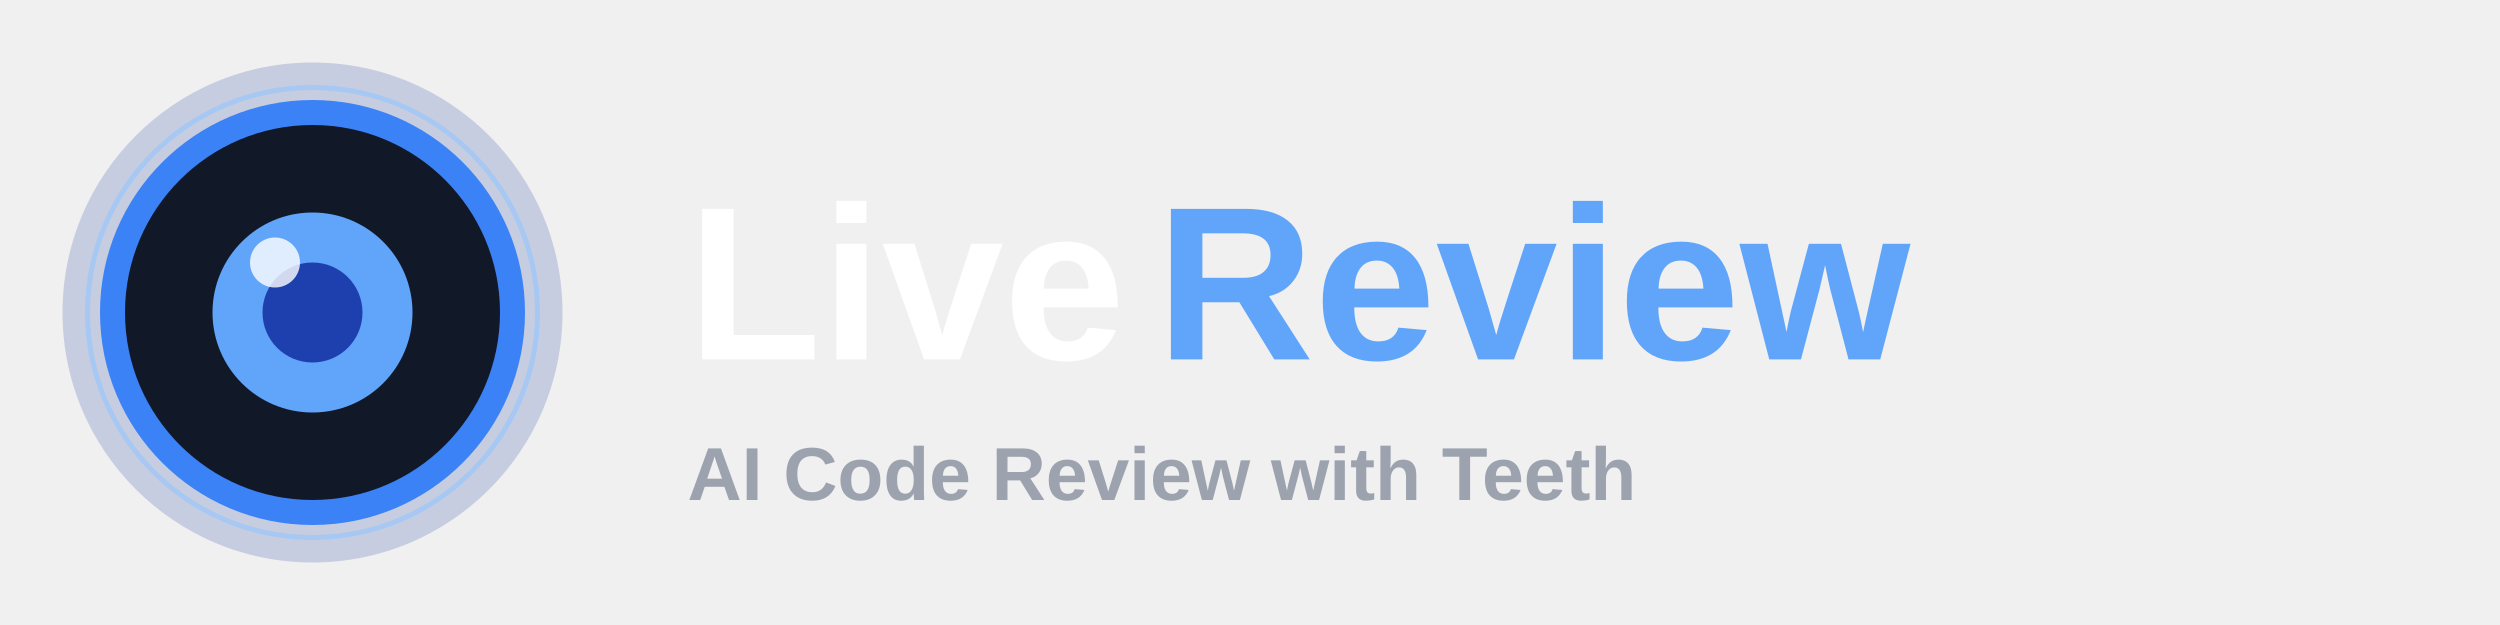
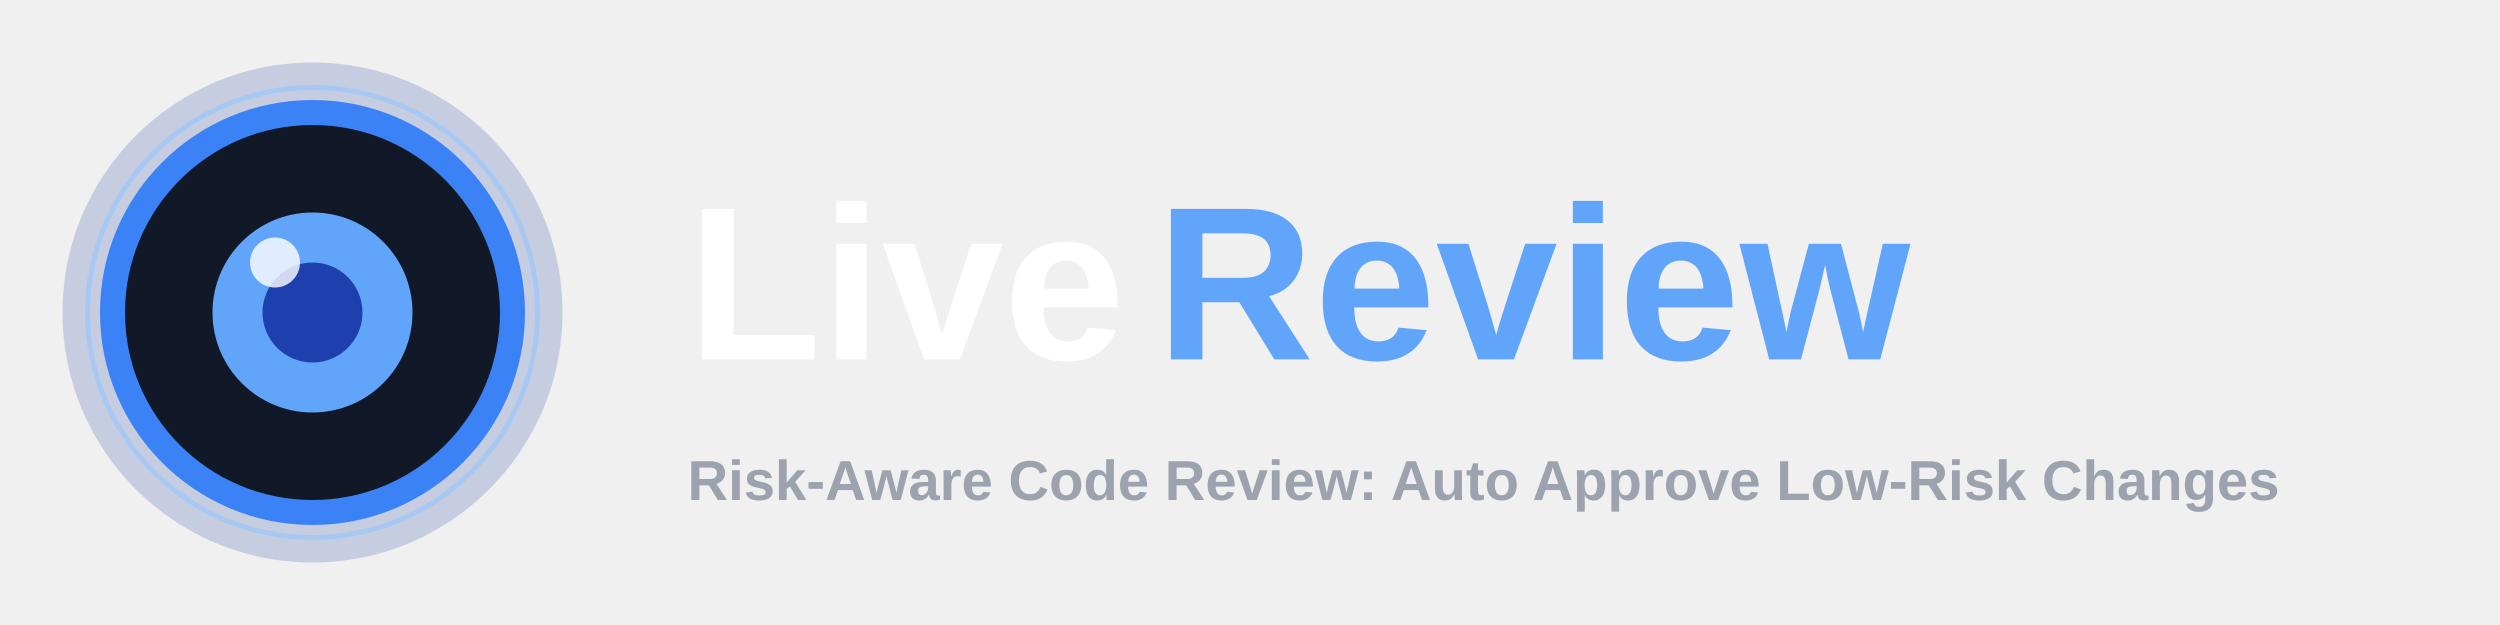
<svg xmlns="http://www.w3.org/2000/svg" width="800" height="200" viewBox="0 0 800 200" fill="none">
  <g transform="translate(100, 100) scale(0.8)">
    <circle cx="0" cy="0" r="100" fill="#1E429F" opacity="0.2" />
    <circle cx="0" cy="0" r="80" fill="#111827" />
    <circle cx="0" cy="0" r="80" stroke="#3B82F6" stroke-width="10" />
    <circle cx="0" cy="0" r="40" fill="#60A5FA" />
    <circle cx="0" cy="0" r="20" fill="#1E40AF" />
    <path d="M-5 -20C-5 -14.477 -9.477 -10 -15 -10C-20.523 -10 -25 -14.477 -25 -20C-25 -25.523 -20.523 -30 -15 -30C-9.477 -30 -5 -25.523 -5 -20Z" fill="white" opacity="0.8" />
    <circle cx="0" cy="0" r="90" stroke="#93C5FD" stroke-width="2" opacity="0.6" />
  </g>
  <g transform="translate(220, 100)" font-family="Arial, sans-serif" font-weight="bold">
    <text x="0" y="15" font-size="70" fill="white">Live</text>
    <text x="150" y="15" font-size="70" fill="#60A5FA">Review</text>
-     <text x="0" y="60" font-size="24" fill="#9CA3AF">AI Code Review with Teeth</text>
+     <text x="0" y="60" font-size="18" fill="#9CA3AF">Risk-Aware Code Review: Auto Approve Low-Risk Changes</text>
  </g>
</svg>
